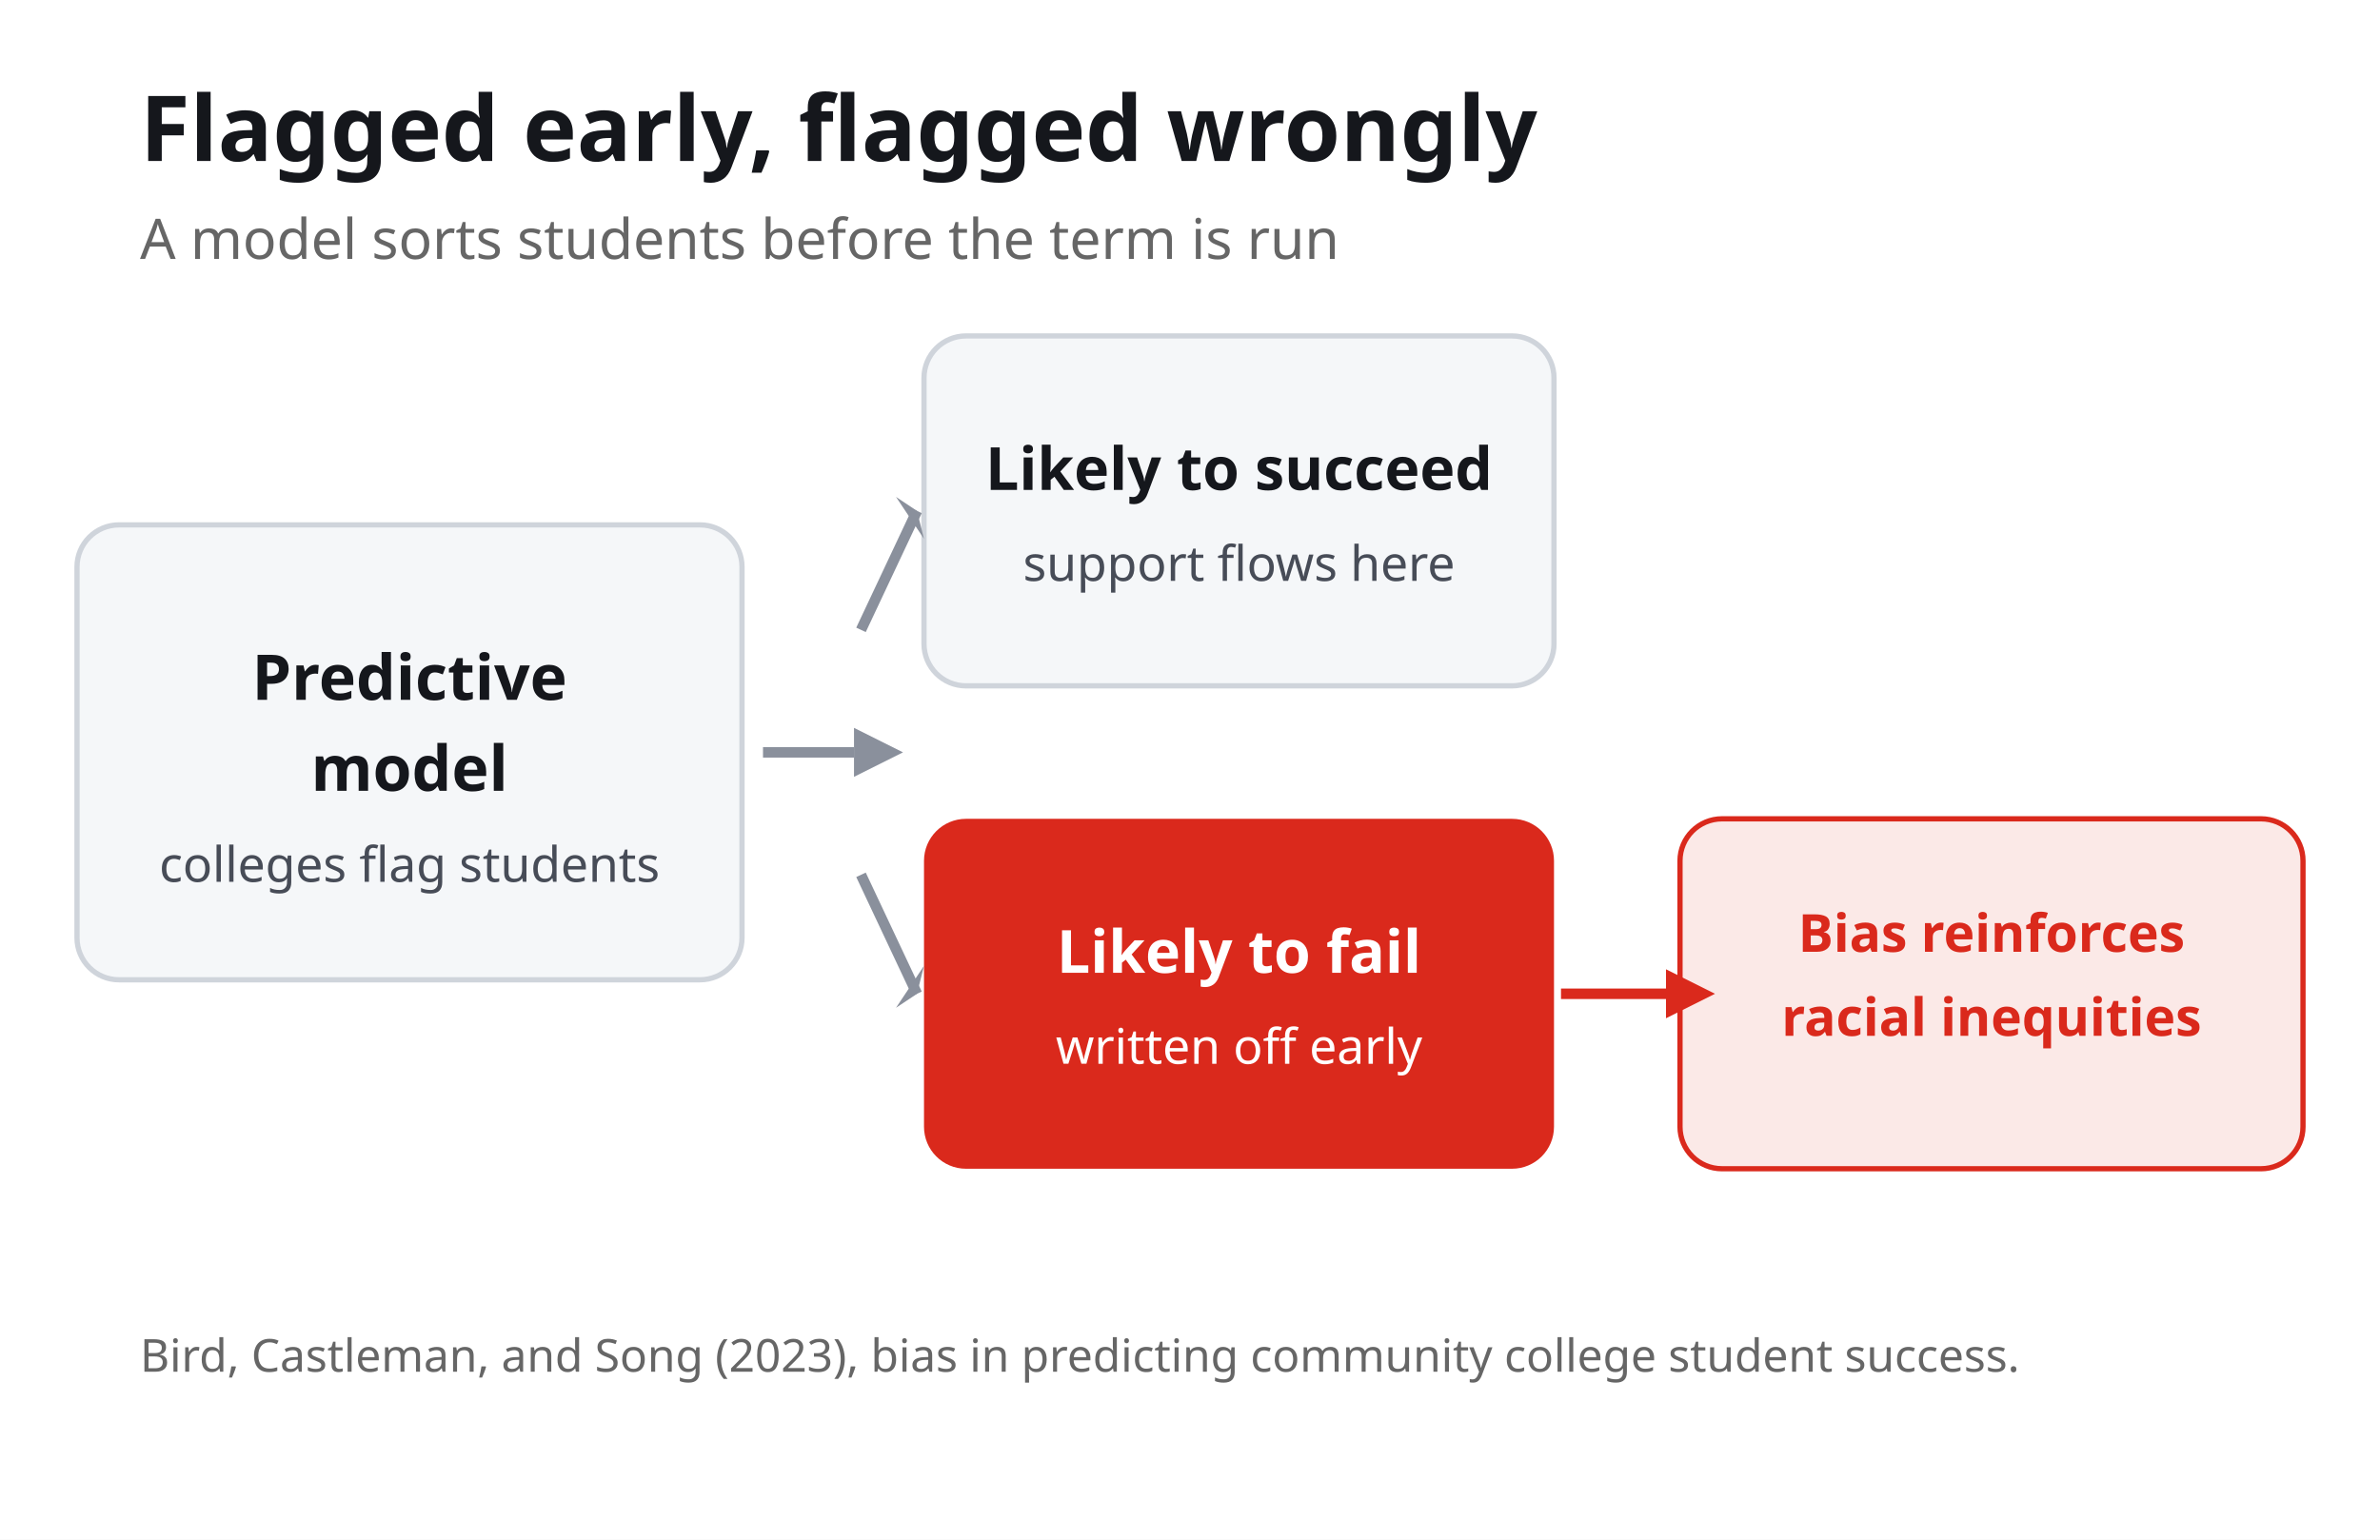
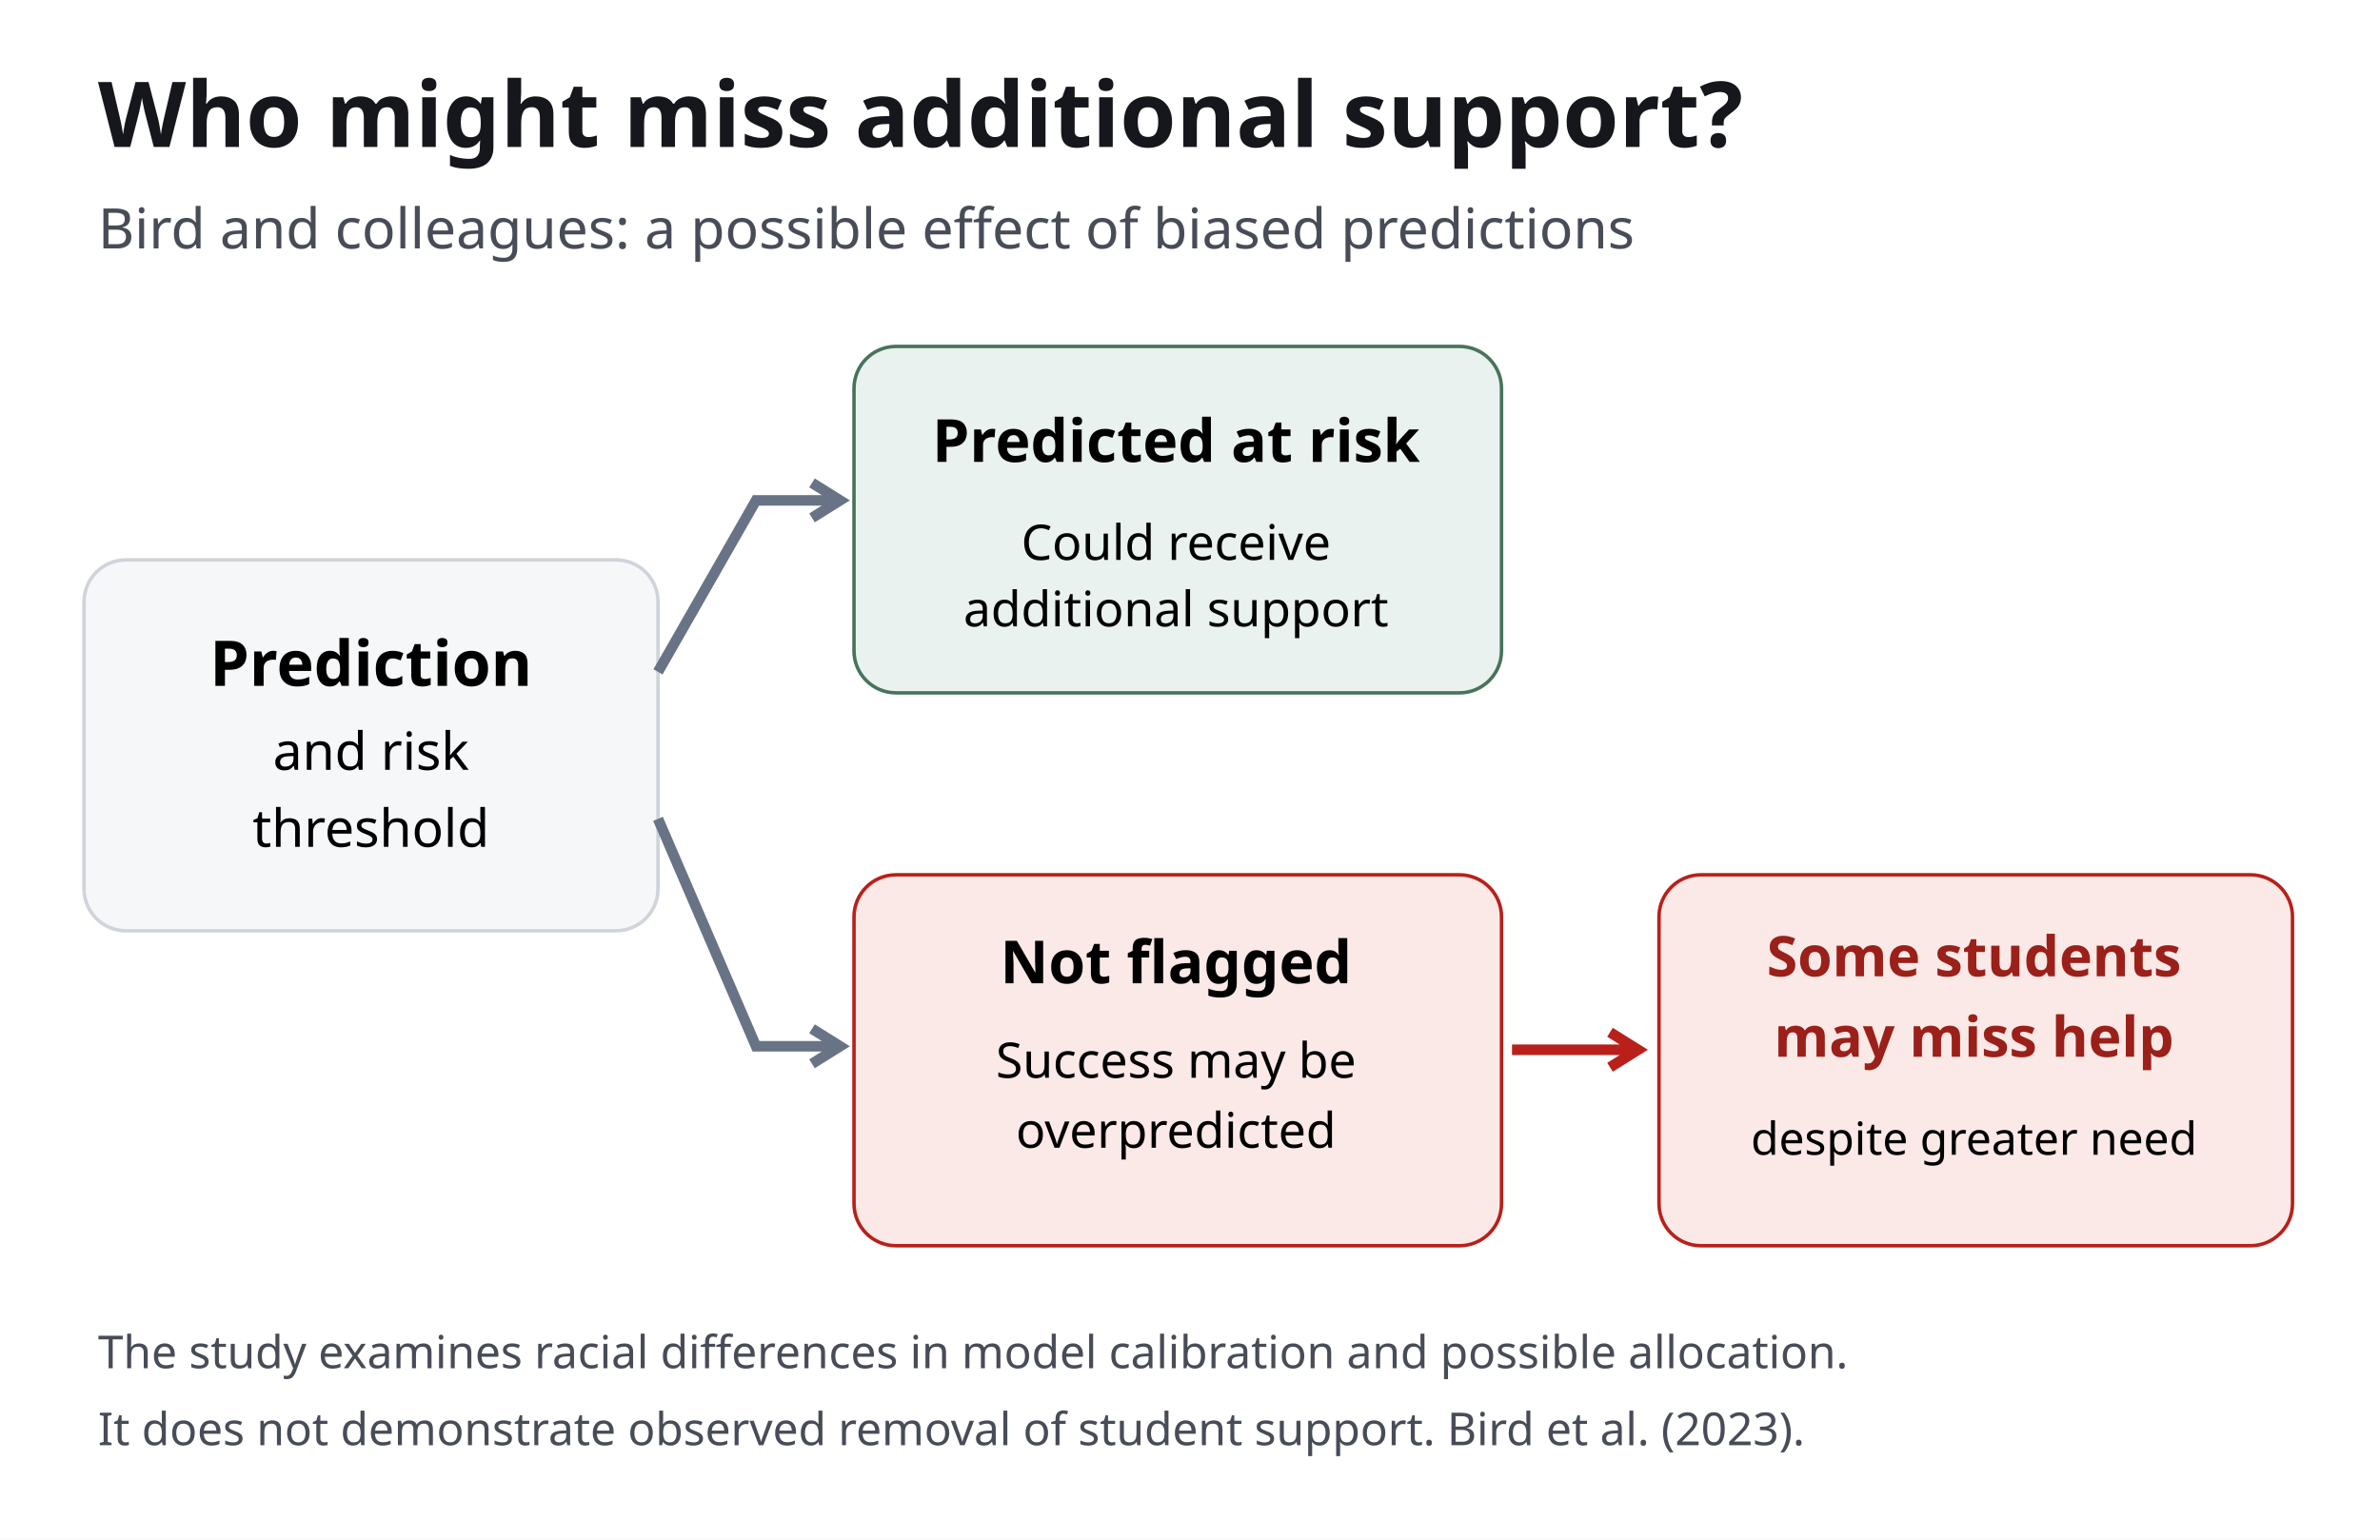
- <svg xmlns="http://www.w3.org/2000/svg" viewBox="0 0 680 440" font-family="'IBM Plex Sans', 'Segoe UI', system-ui, sans-serif">
-   <rect width="680" height="440" fill="#ffffff" />
-   <text x="40" y="46" font-size="26" font-weight="700" fill="#15171C">Flagged early, flagged wrongly</text>
-   <text x="40" y="74" font-size="16" fill="#666">A model sorts students before the term is run</text>
-   <rect x="22" y="150" width="190" height="130" rx="12" fill="#f5f7f9" stroke="#cfd4db" stroke-width="1.5" />
-   <text x="117" y="200" text-anchor="middle" font-size="18" font-weight="600" fill="#15171C">Predictive</text>
-   <text x="117" y="226" text-anchor="middle" font-size="18" font-weight="600" fill="#15171C">model</text>
-   <text x="117" y="252" text-anchor="middle" font-size="14" fill="#474C57">colleges flag students</text>
-   <line x1="218" y1="215" x2="244" y2="215" stroke="#8a909c" stroke-width="3" />
-   <polygon points="244,208 258,215 244,222" fill="#8a909c" />
-   <rect x="264" y="96" width="180" height="100" rx="12" fill="#f5f7f9" stroke="#cfd4db" stroke-width="1.5" />
-   <text x="354" y="140" text-anchor="middle" font-size="17" font-weight="700" fill="#15171C">Likely to succeed</text>
-   <text x="354" y="166" text-anchor="middle" font-size="14" fill="#474C57">support flows here</text>
-   <rect x="264" y="234" width="180" height="100" rx="12" fill="#DA291C" />
-   <text x="354" y="278" text-anchor="middle" font-size="17" font-weight="700" fill="#ffffff">Likely to fail</text>
-   <text x="354" y="304" text-anchor="middle" font-size="14" fill="#ffffff">written off early</text>
-   <line x1="246" y1="180" x2="262" y2="146" stroke="#8a909c" stroke-width="3" />
-   <polygon points="256,142 262,146 264,154" fill="#8a909c" />
-   <line x1="246" y1="250" x2="262" y2="284" stroke="#8a909c" stroke-width="3" />
-   <polygon points="256,288 262,284 264,276" fill="#8a909c" />
-   <rect x="480" y="234" width="178" height="100" rx="12" fill="#fbe9e7" stroke="#DA291C" stroke-width="1.5" />
-   <text x="569" y="272" text-anchor="middle" font-size="15" font-weight="700" fill="#DA291C">Bias reinforces</text>
-   <text x="569" y="296" text-anchor="middle" font-size="15" font-weight="700" fill="#DA291C">racial inequities</text>
-   <line x1="446" y1="284" x2="476" y2="284" stroke="#DA291C" stroke-width="3" />
-   <polygon points="476,277 490,284 476,291" fill="#DA291C" />
-   <text x="40" y="392" font-size="13" fill="#666">Bird, Castleman, and Song (2023), bias in predicting community college student success.</text>
+ <svg xmlns="http://www.w3.org/2000/svg" viewBox="0 0 680 440" role="img" aria-labelledby="title desc" font-family="'IBM Plex Sans', 'Segoe UI', system-ui, sans-serif">
+   <rect width="680" height="440" fill="white" />
+   <text x="28" y="42" font-size="26" font-weight="700" fill="#15171c">Who might miss additional support?</text>
+   <text x="28" y="71" font-size="16" fill="#474c57">Bird and colleagues: a possible effect of biased predictions</text>
+   <rect x="24" y="160" width="164" height="106" rx="12" fill="#f5f7f9" stroke="#cfd4db" />
+   <text x="106" y="196" text-anchor="middle" font-size="18" font-weight="600">Prediction</text>
+   <text x="106" y="220" text-anchor="middle" font-size="15">and risk</text>
+   <text x="106" y="242" text-anchor="middle" font-size="15">threshold</text>
+   <path d="M188 192 L216 143 L239 143 M188 234 L216 299 L239 299" fill="none" stroke="#697386" stroke-width="3" />
+   <path d="M232 138 L240 143 L232 148 M232 294 L240 299 L232 304" fill="none" stroke="#697386" stroke-width="3" />
+   <rect x="244" y="99" width="185" height="99" rx="12" fill="#e9f2ee" stroke="#47745b" />
+   <text x="336" y="132" text-anchor="middle" font-size="17" font-weight="600">Predicted at risk</text>
+   <text x="336" y="160" text-anchor="middle" font-size="14">Could receive</text>
+   <text x="336" y="179" text-anchor="middle" font-size="14">additional support</text>
+   <rect x="244" y="250" width="185" height="106" rx="12" fill="#fbe9e7" stroke="#b82019" />
+   <text x="336" y="281" text-anchor="middle" font-size="17" font-weight="600">Not flagged</text>
+   <text x="336" y="308" text-anchor="middle" font-size="14">Success may be</text>
+   <text x="336" y="328" text-anchor="middle" font-size="14">overpredicted</text>
+   <path d="M432 300 H466 M460 295 L468 300 L460 305" fill="none" stroke="#b82019" stroke-width="3" />
+   <rect x="474" y="250" width="181" height="106" rx="12" fill="#fbe9e7" stroke="#b82019" />
+   <text x="564" y="279" text-anchor="middle" font-size="16" font-weight="600" fill="#9a2019">Some students</text>
+   <text x="564" y="302" text-anchor="middle" font-size="16" font-weight="600" fill="#9a2019">may miss help</text>
+   <text x="564" y="330" text-anchor="middle" font-size="13">despite greater need</text>
+   <text x="28" y="391" font-size="13" fill="#474c57">The study examines racial differences in model calibration and possible allocation.</text>
+   <text x="28" y="413" font-size="13" fill="#474c57">It does not demonstrate observed removal of student support. Bird et al. (2023).</text>
</svg>
